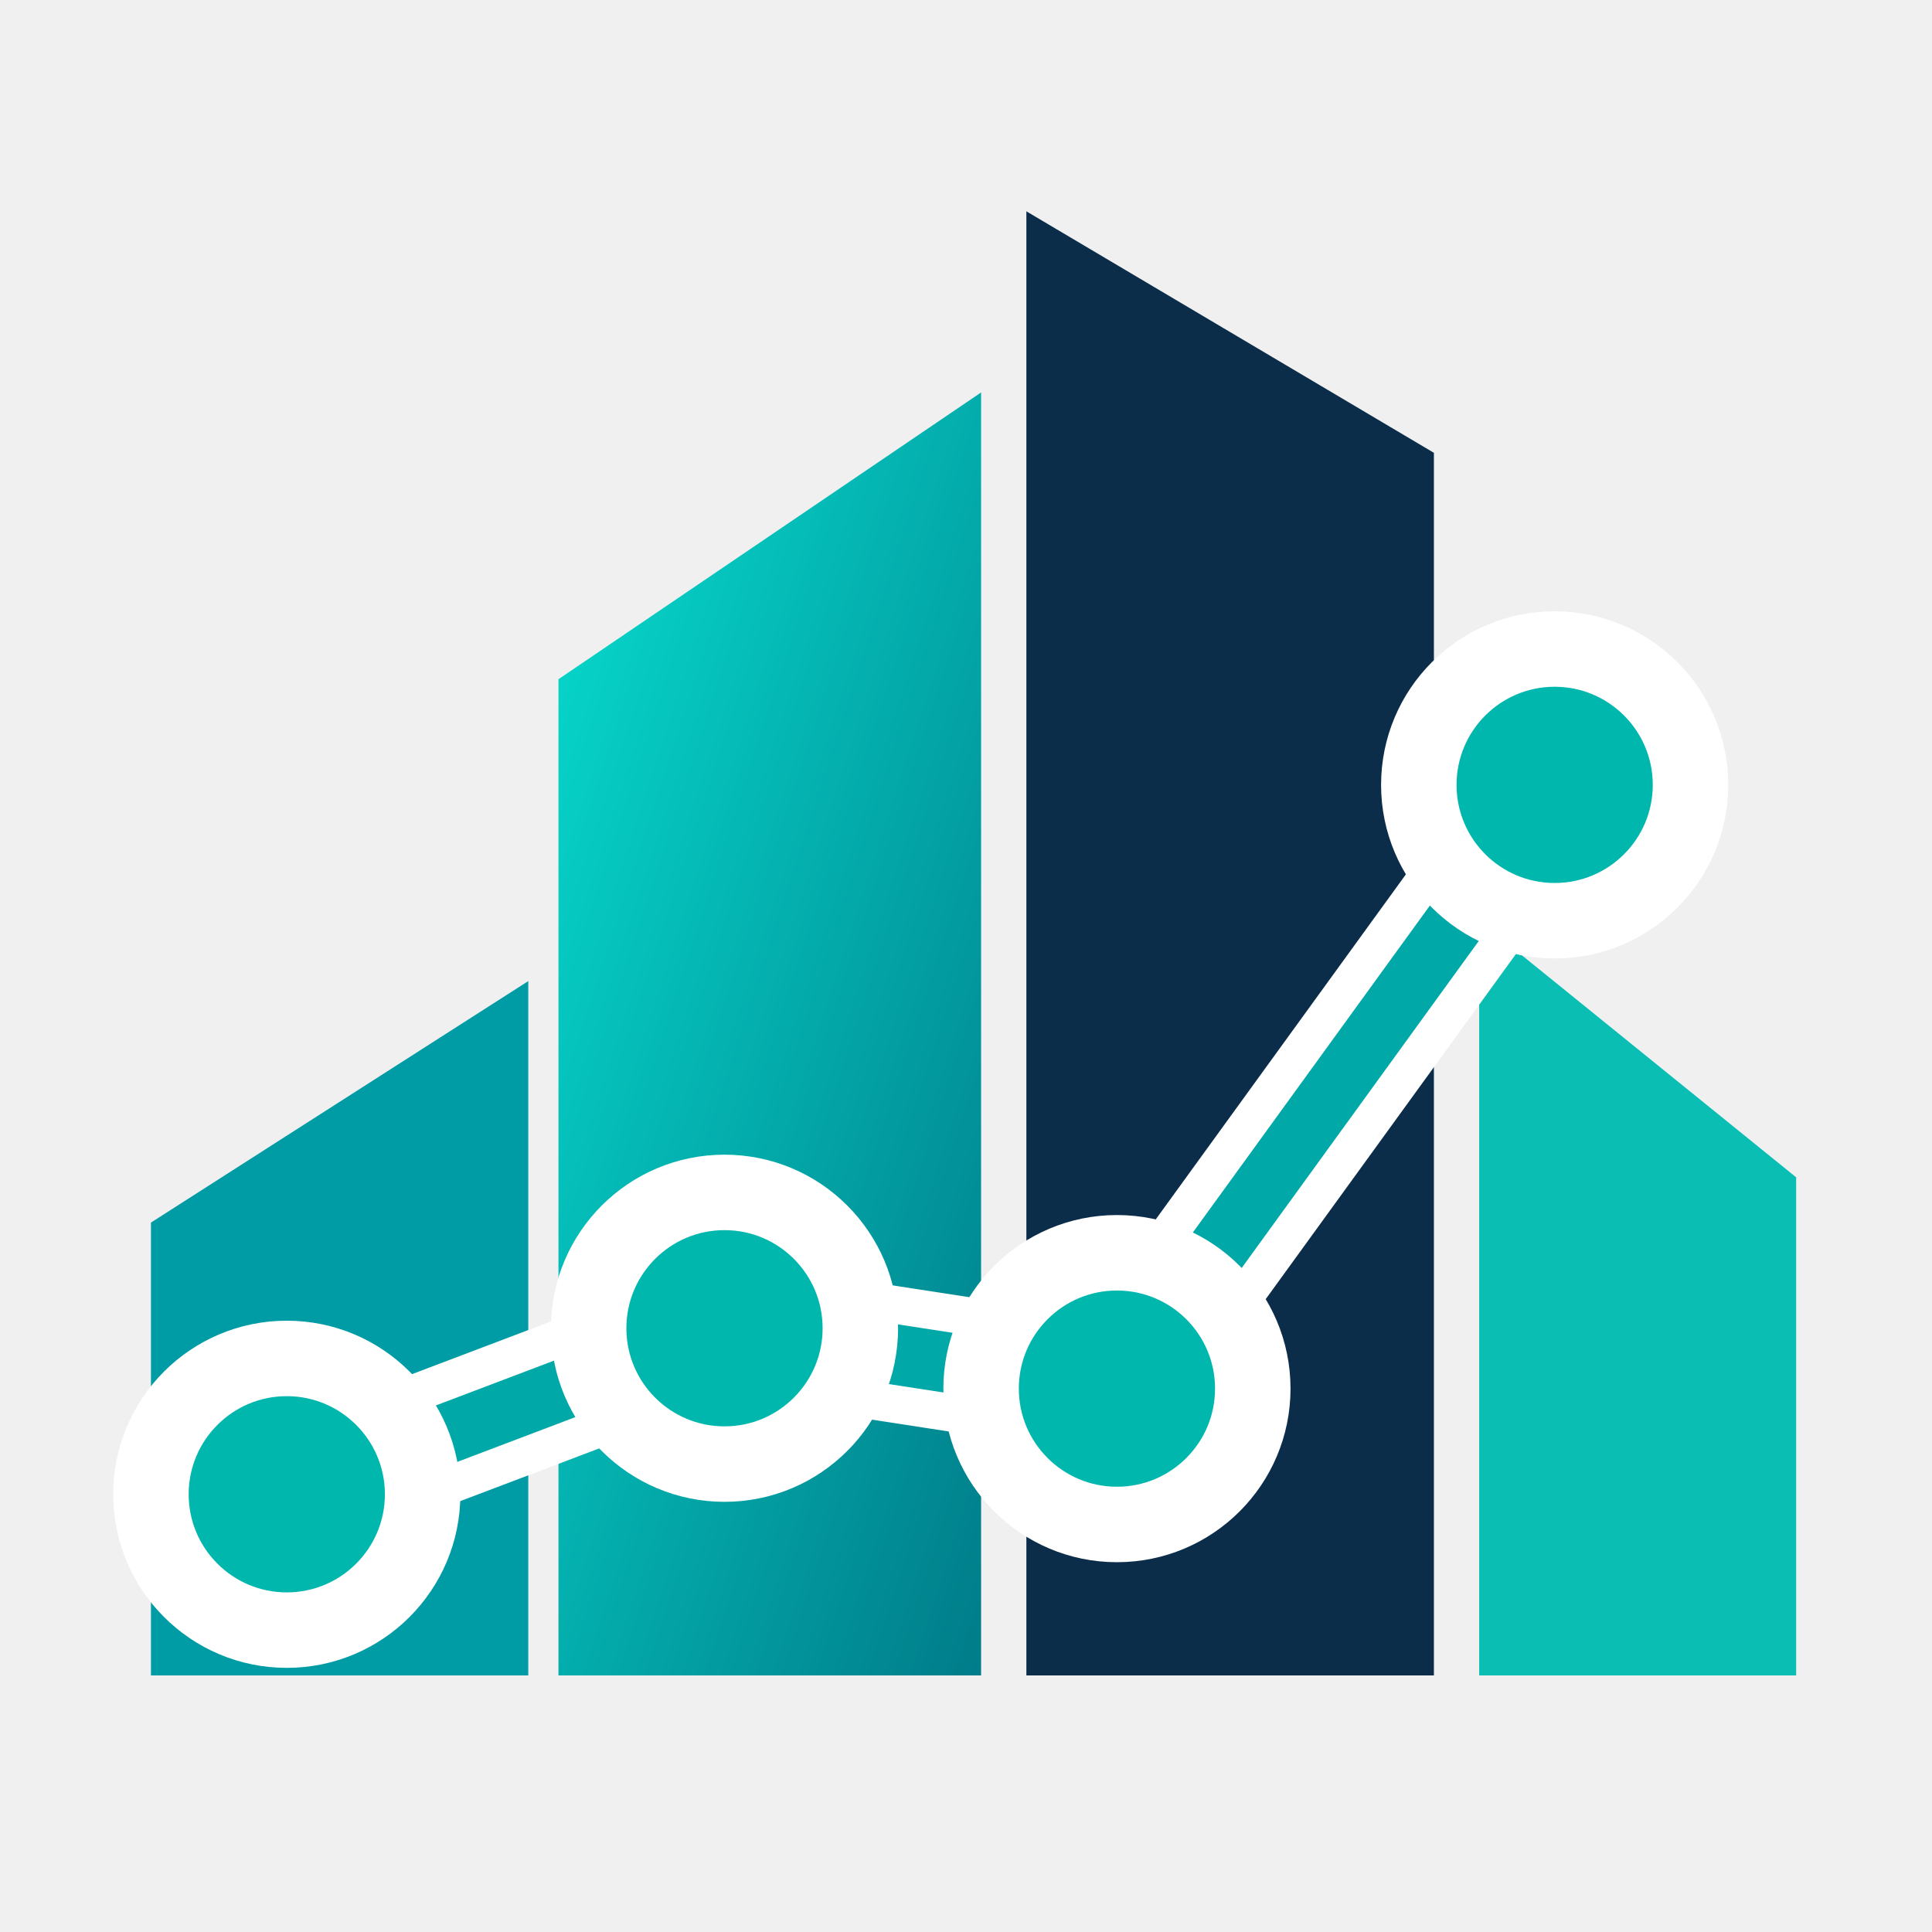
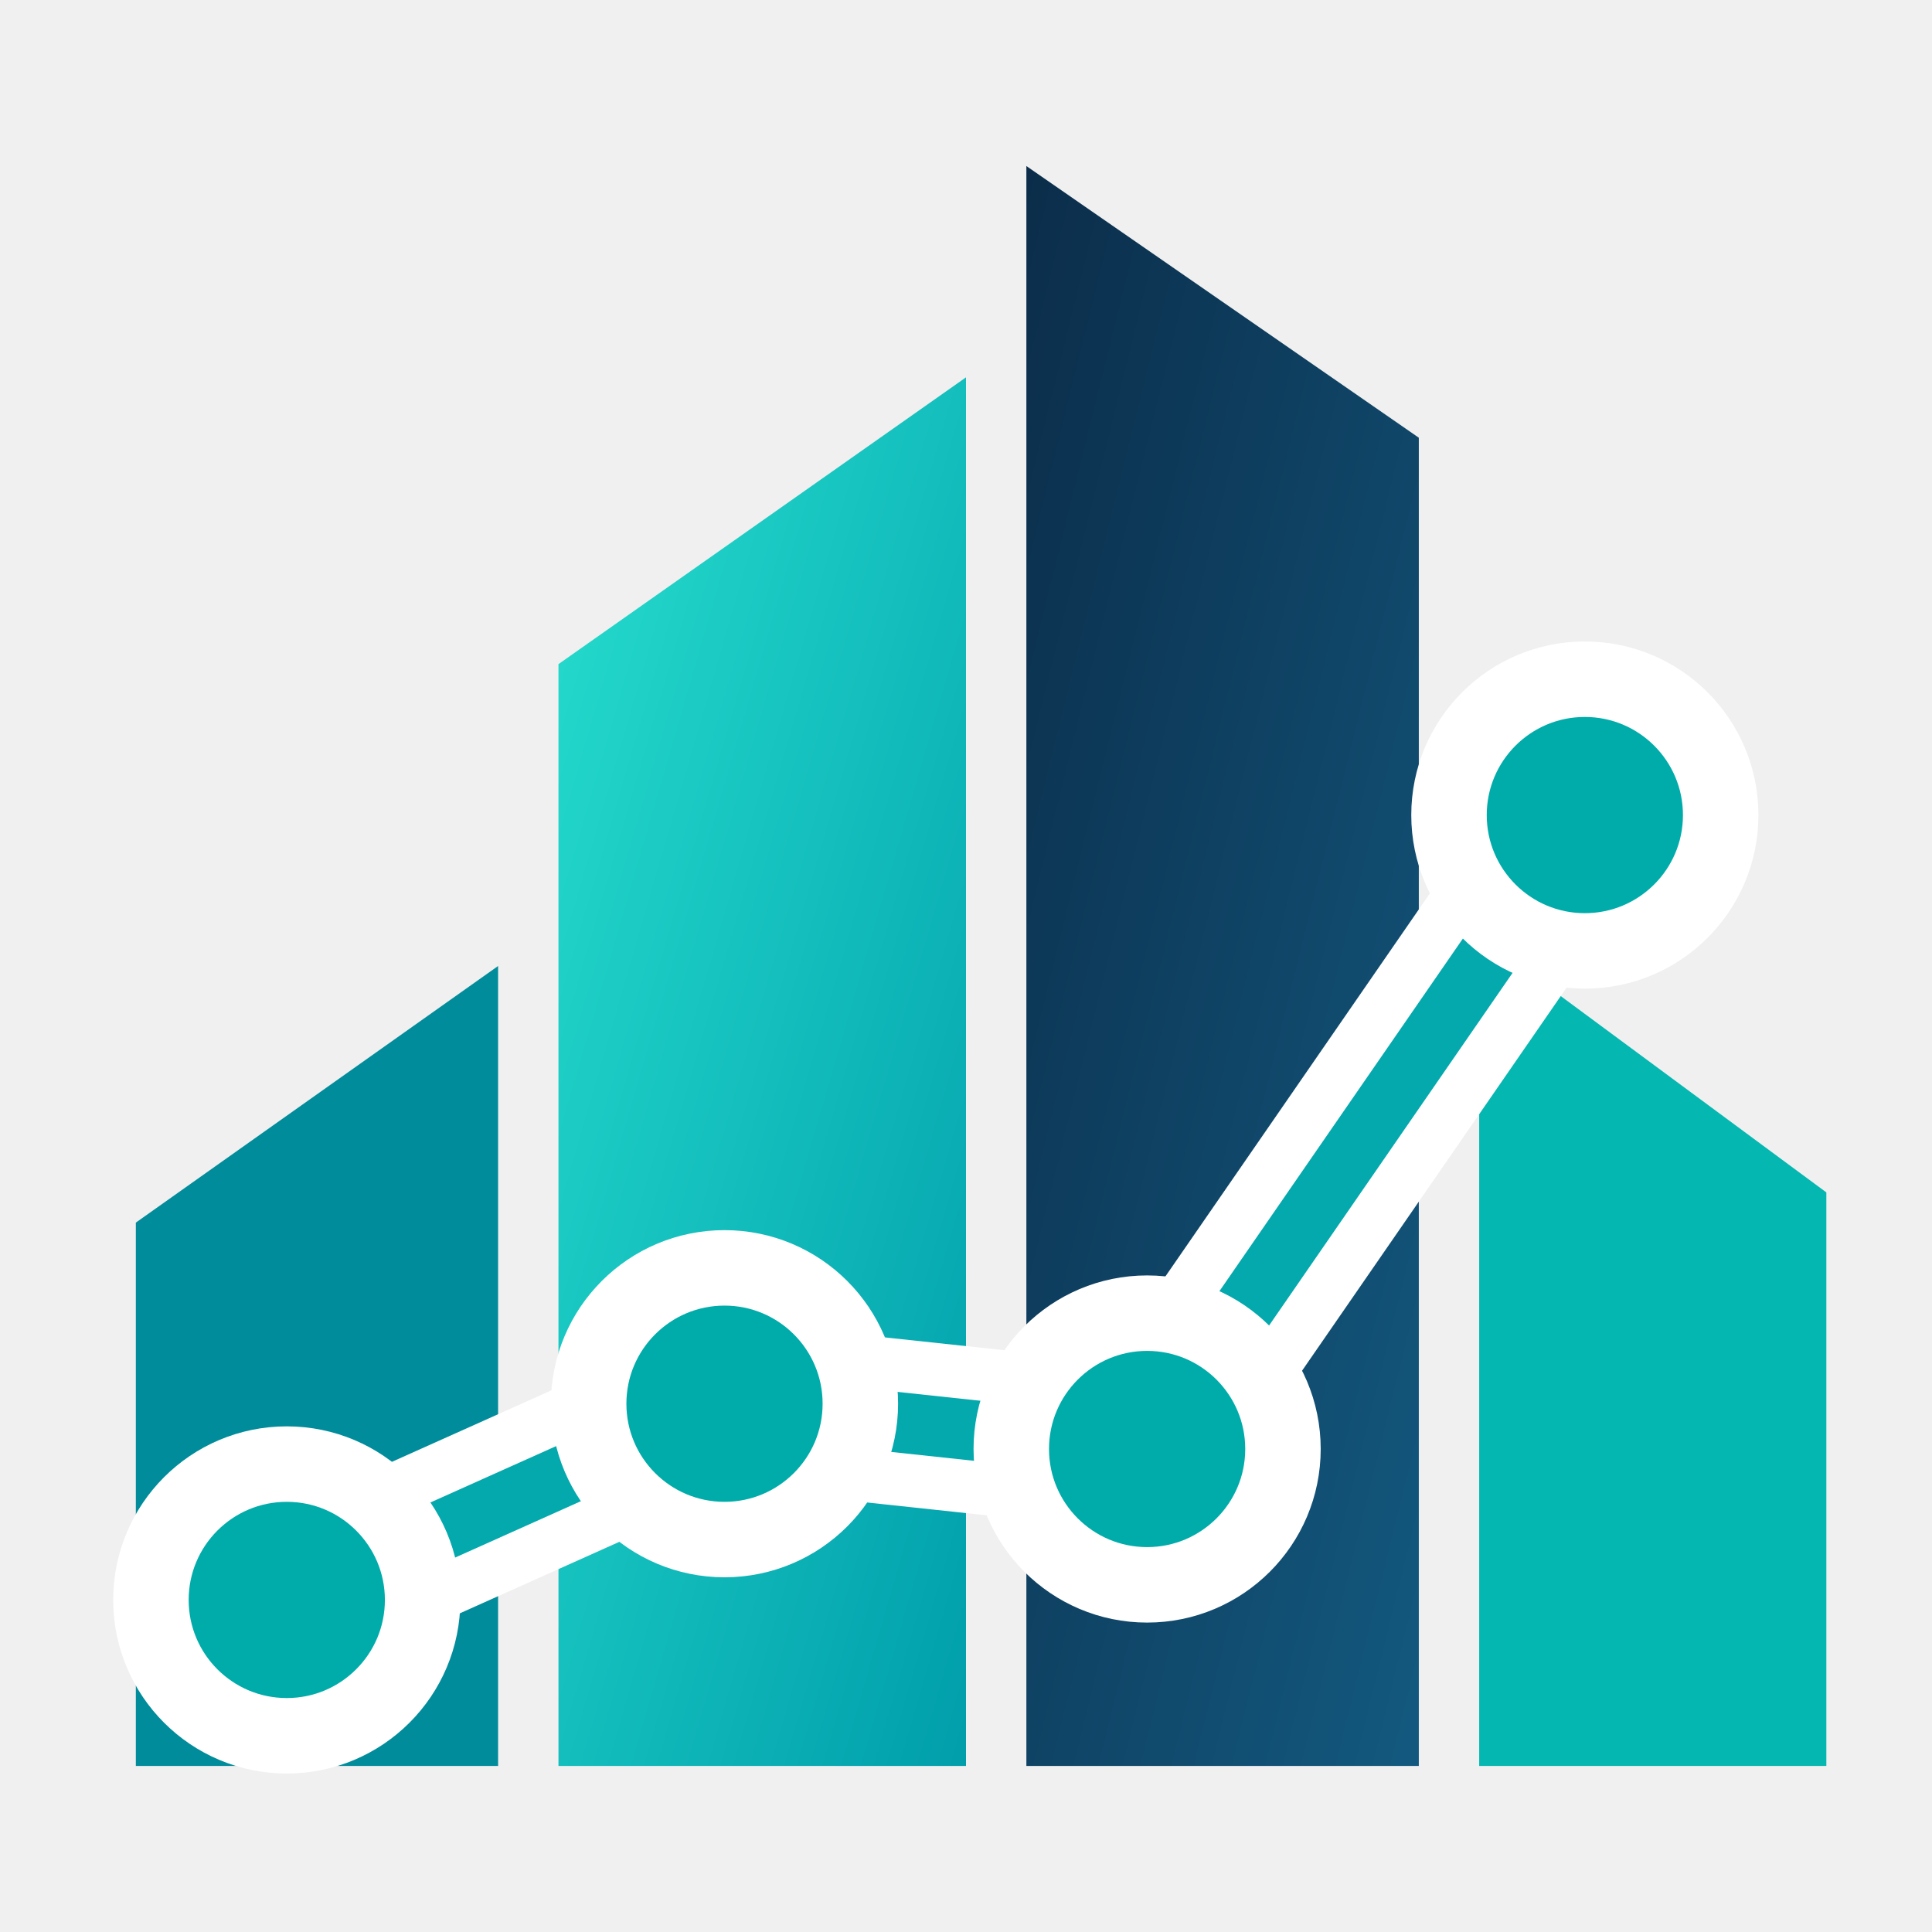
- <svg xmlns="http://www.w3.org/2000/svg" width="128" height="128" viewBox="0 0 128 128" role="img" aria-label="TVRTKE znak">
+ <svg xmlns="http://www.w3.org/2000/svg" viewBox="0 0 128 128" role="img" aria-label="TVRTKE">
  <defs>
-     <linearGradient id="a" x1="0" y1="0" x2="1" y2="1">
-       <stop stop-color="#07ded0" />
-       <stop offset="1" stop-color="#007c89" />
+     <linearGradient id="tv-mark-teal" x1="0" y1="0" x2="1" y2="1">
+       <stop stop-color="#27DECE" />
+       <stop offset="1" stop-color="#009EAB" />
+     </linearGradient>
+     <linearGradient id="tv-mark-blue" x1="0" y1="0" x2="1" y2="1">
+       <stop stop-color="#0B2D4A" />
+       <stop offset="1" stop-color="#13597F" />
    </linearGradient>
  </defs>
-   <path d="M10 111V81L35 65V111Z" fill="#009ca6" />
-   <path d="M37 111V45L65 26V111Z" fill="url(#a)" />
-   <path d="M68 111V14L95 30V111Z" fill="#0b2d4a" />
-   <path d="M98 111V61L119 78V111Z" fill="#0abeb4" />
-   <path d="M19 99L48 88L74 92L103 52" stroke="#fff" stroke-width="9" fill="none" stroke-linecap="round" stroke-linejoin="round" />
-   <path d="M19 99L48 88L74 92L103 52" stroke="#00a8a8" stroke-width="4" fill="none" stroke-linecap="round" stroke-linejoin="round" />
-   <g fill="#00b7ae" stroke="#fff" stroke-width="5">
-     <circle cx="19" cy="99" r="9" />
-     <circle cx="48" cy="88" r="9" />
-     <circle cx="74" cy="92" r="9" />
-     <circle cx="103" cy="52" r="9" />
+   <path d="M9 117V81L33 64V117Z" fill="#008C9B" />
+   <path d="M37 117V44L64 25V117Z" fill="url(#tv-mark-teal)" />
+   <path d="M68 117V11L94 29V117Z" fill="url(#tv-mark-blue)" />
+   <path d="M98 117V62L121 79V117Z" fill="#05B7B1" />
+   <path d="M19 106L48 93L76 96L105 54" stroke="#FFFFFF" stroke-width="11" fill="none" stroke-linecap="round" stroke-linejoin="round" />
+   <path d="M19 106L48 93L76 96L105 54" stroke="#03A9AD" stroke-width="4" fill="none" stroke-linecap="round" stroke-linejoin="round" />
+   <g fill="#00ACAA" stroke="#FFFFFF" stroke-width="5">
+     <circle cx="19" cy="106" r="9" />
+     <circle cx="48" cy="93" r="9" />
+     <circle cx="76" cy="96" r="9" />
+     <circle cx="105" cy="54" r="9" />
  </g>
</svg>
